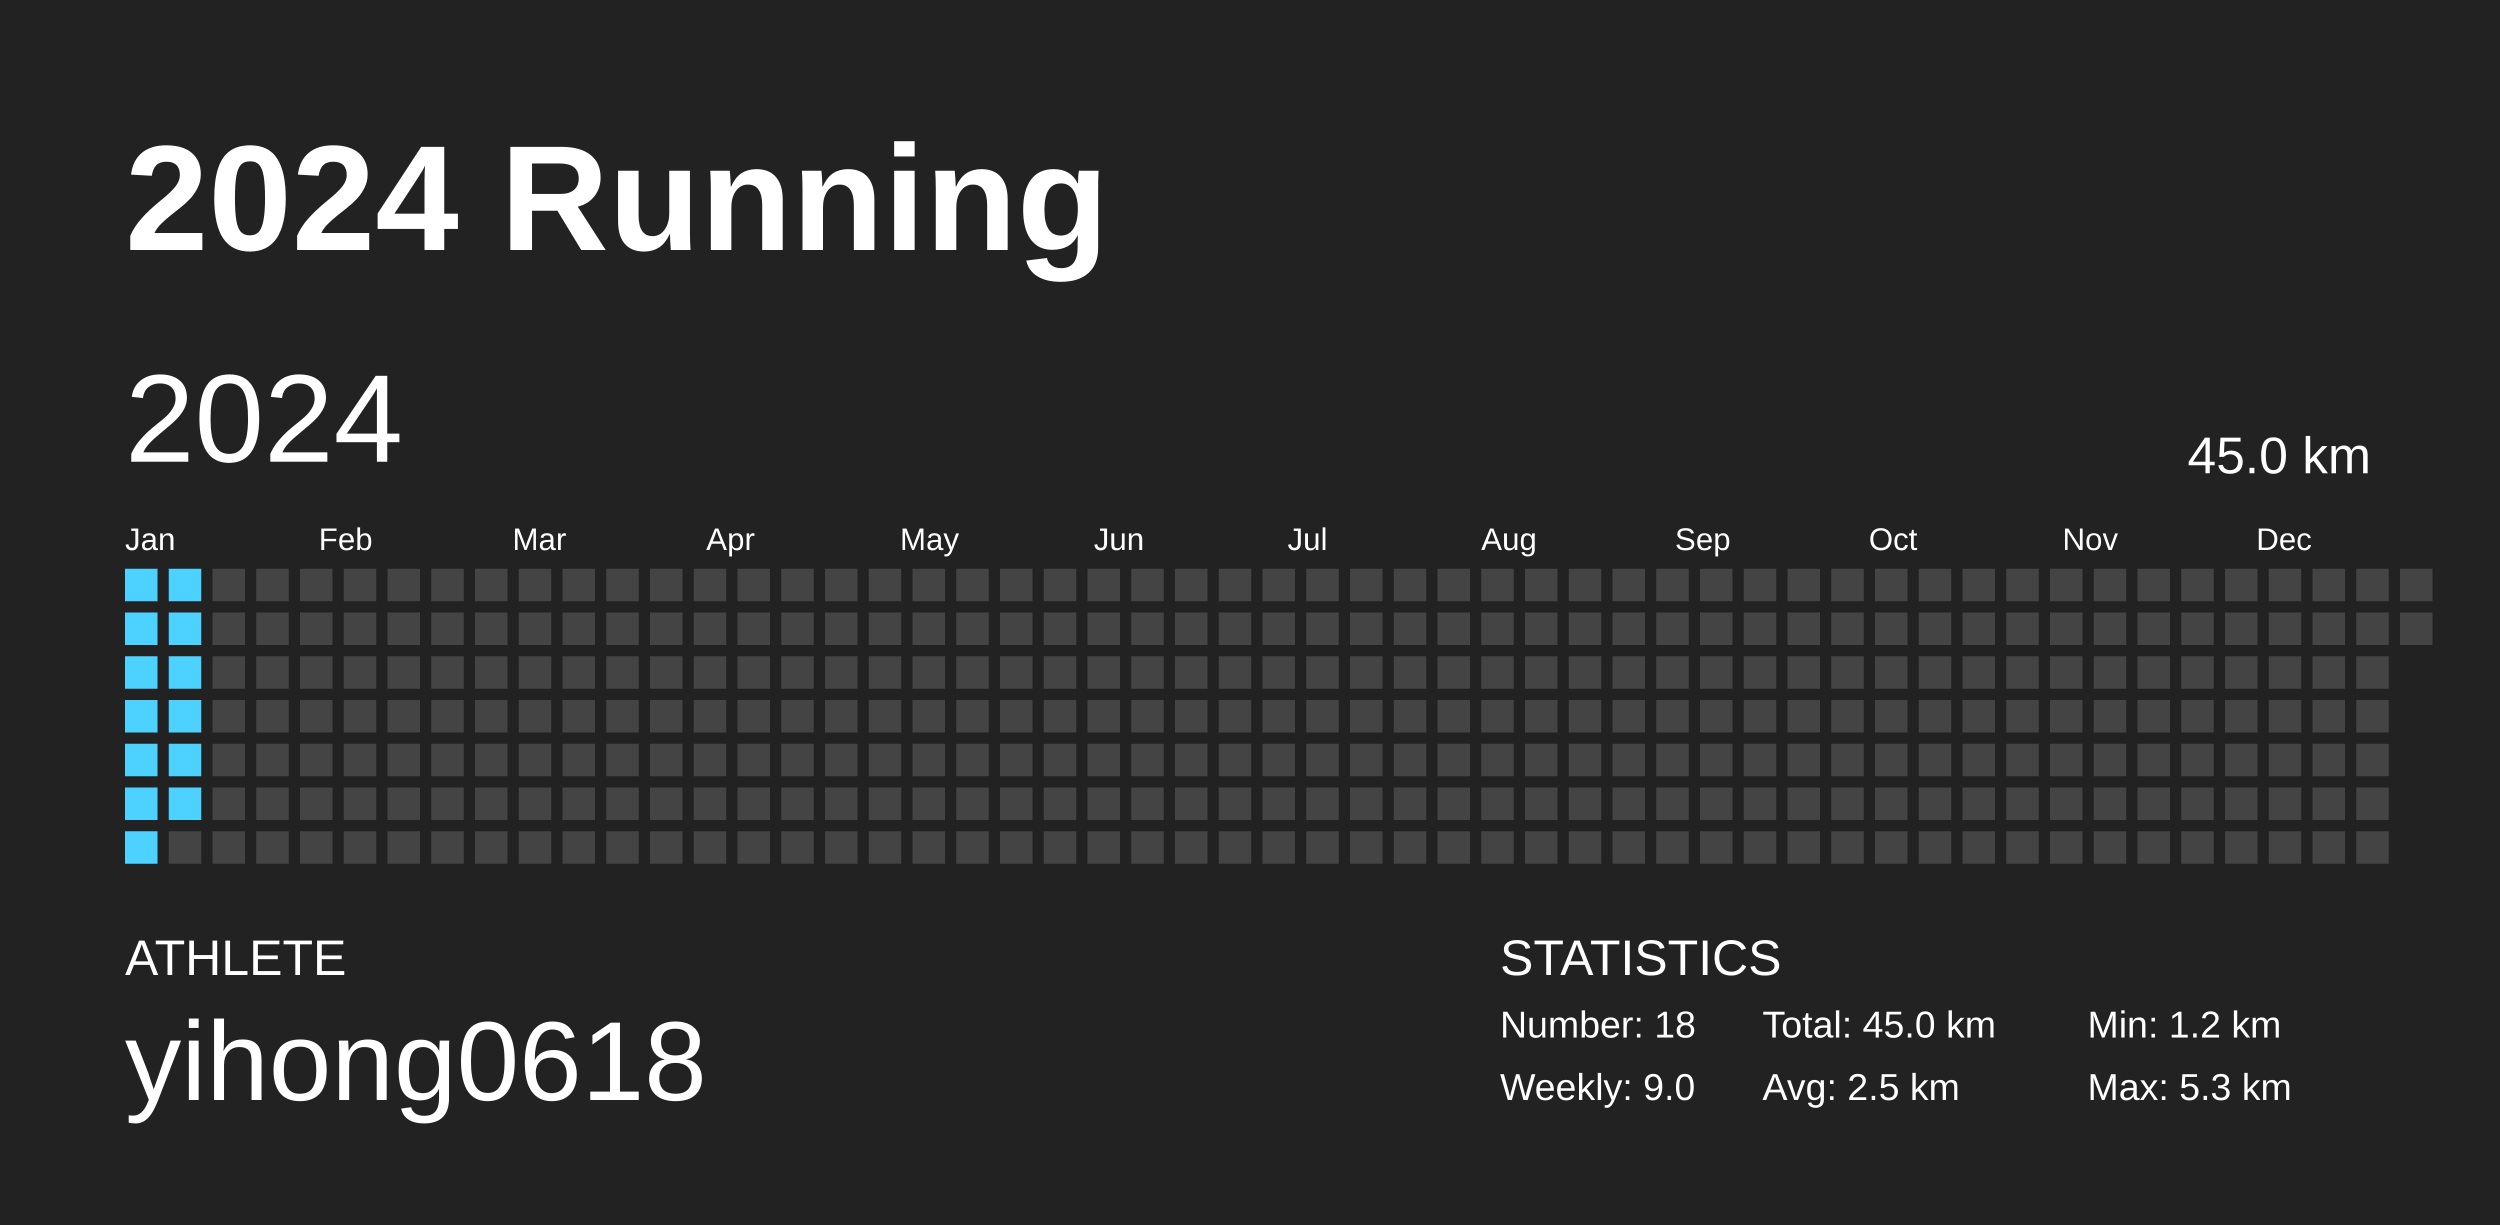
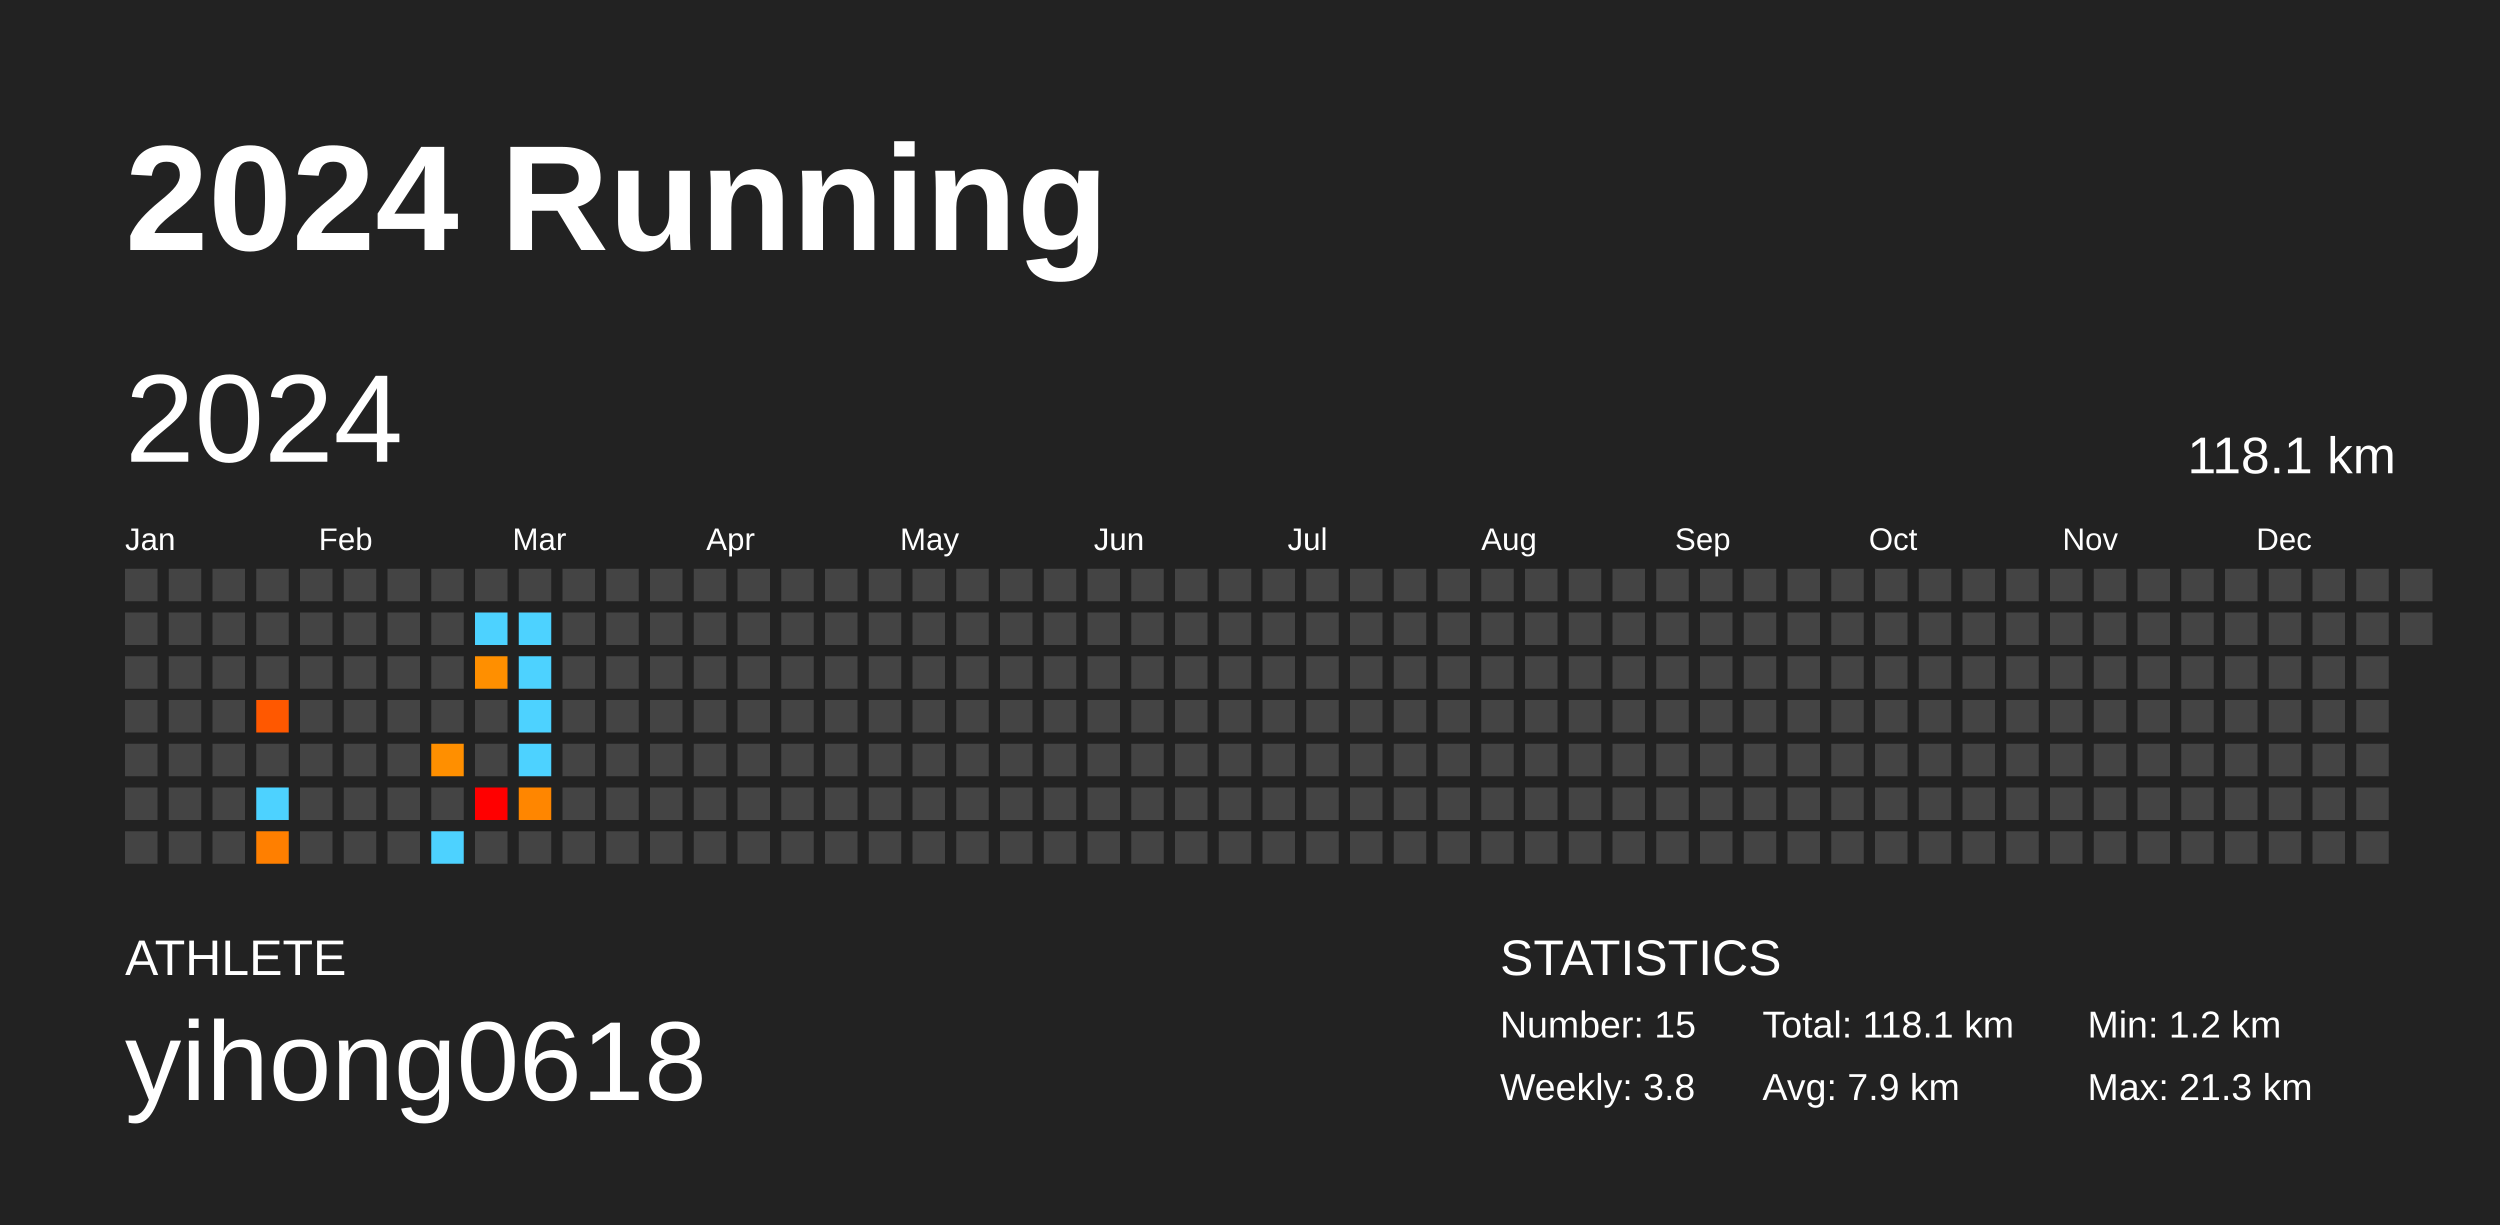
<svg xmlns="http://www.w3.org/2000/svg" baseProfile="full" height="98mm" version="1.1" viewBox="0,0,200,98" width="200mm">
  <defs />
  <rect fill="#222222" height="98" width="200" x="0" y="0" />
  <text fill="#FFFFFF" style="font-size:12px; font-family:Arial; font-weight:bold;" x="10" y="20">2024 Running</text>
  <text fill="#FFFFFF" style="font-size:4px; font-family:Arial" x="10" y="78">ATHLETE</text>
  <text fill="#FFFFFF" style="font-size:9px; font-family:Arial" x="10" y="88">yihong0618</text>
  <text fill="#FFFFFF" style="font-size:4px; font-family:Arial" x="120" y="78">STATISTICS</text>
-   <text fill="#FFFFFF" style="font-size:3px; font-family:Arial" x="120" y="83">Number: 18</text>
-   <text fill="#FFFFFF" style="font-size:3px; font-family:Arial" x="120" y="88">Weekly: 9.0</text>
-   <text fill="#FFFFFF" style="font-size:3px; font-family:Arial" x="141" y="83">Total: 45.0 km</text>
-   <text fill="#FFFFFF" style="font-size:3px; font-family:Arial" x="141" y="88">Avg: 2.5 km</text>
+   <text fill="#FFFFFF" style="font-size:3px; font-family:Arial" x="120" y="83">Number: 15</text>
+   <text fill="#FFFFFF" style="font-size:3px; font-family:Arial" x="120" y="88">Weekly: 3.8</text>
+   <text fill="#FFFFFF" style="font-size:3px; font-family:Arial" x="141" y="83">Total: 118.1 km</text>
+   <text fill="#FFFFFF" style="font-size:3px; font-family:Arial" x="141" y="88">Avg: 7.9 km</text>
  <text fill="#FFFFFF" style="font-size:3px; font-family:Arial" x="167" y="83">Min: 1.2 km</text>
-   <text fill="#FFFFFF" style="font-size:3px; font-family:Arial" x="167" y="88">Max: 5.3 km</text>
+   <text fill="#FFFFFF" style="font-size:3px; font-family:Arial" x="167" y="88">Max: 21.3 km</text>
  <text dominant-baseline="hanging" fill="#FFFFFF" style="font-size:10.0px; font-family:Arial;" x="10" y="30">2024</text>
-   <text dominant-baseline="hanging" fill="#FFFFFF" style="font-size:4.125px; font-family:Arial;" x="175" y="35">45.0 km</text>
+   <text dominant-baseline="hanging" fill="#FFFFFF" style="font-size:4.125px; font-family:Arial;" x="175" y="35">118.1 km</text>
  <text fill="#FFFFFF" style="font-size:2.5px; font-family:Arial" x="10.0" y="44">Jan</text>
  <text fill="#FFFFFF" style="font-size:2.5px; font-family:Arial" x="25.5" y="44">Feb</text>
  <text fill="#FFFFFF" style="font-size:2.5px; font-family:Arial" x="41.0" y="44">Mar</text>
  <text fill="#FFFFFF" style="font-size:2.5px; font-family:Arial" x="56.5" y="44">Apr</text>
  <text fill="#FFFFFF" style="font-size:2.5px; font-family:Arial" x="72.0" y="44">May</text>
  <text fill="#FFFFFF" style="font-size:2.5px; font-family:Arial" x="87.5" y="44">Jun</text>
  <text fill="#FFFFFF" style="font-size:2.5px; font-family:Arial" x="103.0" y="44">Jul</text>
  <text fill="#FFFFFF" style="font-size:2.5px; font-family:Arial" x="118.5" y="44">Aug</text>
  <text fill="#FFFFFF" style="font-size:2.5px; font-family:Arial" x="134.0" y="44">Sep</text>
  <text fill="#FFFFFF" style="font-size:2.5px; font-family:Arial" x="149.5" y="44">Oct</text>
  <text fill="#FFFFFF" style="font-size:2.5px; font-family:Arial" x="165.0" y="44">Nov</text>
  <text fill="#FFFFFF" style="font-size:2.5px; font-family:Arial" x="180.5" y="44">Dec</text>
-   <rect fill="#4dd2ff" height="2.6" width="2.6" x="10.0" y="45.5" />
-   <rect fill="#4dd2ff" height="2.6" width="2.6" x="10.0" y="49.0" />
-   <rect fill="#4dd2ff" height="2.6" width="2.6" x="10.0" y="52.5" />
-   <rect fill="#4dd2ff" height="2.6" width="2.6" x="10.0" y="56.0" />
-   <rect fill="#4dd2ff" height="2.6" width="2.6" x="10.0" y="59.5" />
-   <rect fill="#4dd2ff" height="2.6" width="2.6" x="10.0" y="63.0" />
-   <rect fill="#4dd2ff" height="2.6" width="2.6" x="10.0" y="66.5" />
-   <rect fill="#4dd2ff" height="2.6" width="2.6" x="13.5" y="45.5" />
-   <rect fill="#4dd2ff" height="2.6" width="2.6" x="13.5" y="49.0" />
-   <rect fill="#4dd2ff" height="2.6" width="2.6" x="13.5" y="52.5" />
-   <rect fill="#4dd2ff" height="2.6" width="2.6" x="13.5" y="56.0" />
-   <rect fill="#4dd2ff" height="2.6" width="2.6" x="13.5" y="59.5" />
-   <rect fill="#4dd2ff" height="2.6" width="2.6" x="13.5" y="63.0" />
+   <rect fill="#444444" height="2.6" width="2.6" x="10.0" y="45.5" />
+   <rect fill="#444444" height="2.6" width="2.6" x="10.0" y="49.0" />
+   <rect fill="#444444" height="2.6" width="2.6" x="10.0" y="52.5" />
+   <rect fill="#444444" height="2.6" width="2.6" x="10.0" y="56.0" />
+   <rect fill="#444444" height="2.6" width="2.6" x="10.0" y="59.5" />
+   <rect fill="#444444" height="2.6" width="2.6" x="10.0" y="63.0" />
+   <rect fill="#444444" height="2.6" width="2.6" x="10.0" y="66.5" />
+   <rect fill="#444444" height="2.6" width="2.6" x="13.5" y="45.5" />
+   <rect fill="#444444" height="2.6" width="2.6" x="13.5" y="49.0" />
+   <rect fill="#444444" height="2.6" width="2.6" x="13.5" y="52.5" />
+   <rect fill="#444444" height="2.6" width="2.6" x="13.5" y="56.0" />
+   <rect fill="#444444" height="2.6" width="2.6" x="13.5" y="59.5" />
+   <rect fill="#444444" height="2.6" width="2.6" x="13.5" y="63.0" />
  <rect fill="#444444" height="2.6" width="2.6" x="13.5" y="66.5" />
  <rect fill="#444444" height="2.6" width="2.6" x="17.0" y="45.5" />
  <rect fill="#444444" height="2.6" width="2.6" x="17.0" y="49.0" />
  <rect fill="#444444" height="2.6" width="2.6" x="17.0" y="52.5" />
  <rect fill="#444444" height="2.6" width="2.6" x="17.0" y="56.0" />
  <rect fill="#444444" height="2.6" width="2.6" x="17.0" y="59.5" />
  <rect fill="#444444" height="2.6" width="2.6" x="17.0" y="63.0" />
  <rect fill="#444444" height="2.6" width="2.6" x="17.0" y="66.5" />
  <rect fill="#444444" height="2.6" width="2.6" x="20.5" y="45.5" />
  <rect fill="#444444" height="2.6" width="2.6" x="20.5" y="49.0" />
  <rect fill="#444444" height="2.6" width="2.6" x="20.5" y="52.5" />
-   <rect fill="#444444" height="2.6" width="2.6" x="20.5" y="56.0" />
+   <rect fill="#ff5800" height="2.6" width="2.6" x="20.5" y="56.0" />
  <rect fill="#444444" height="2.6" width="2.6" x="20.5" y="59.5" />
-   <rect fill="#444444" height="2.6" width="2.6" x="20.5" y="63.0" />
-   <rect fill="#444444" height="2.6" width="2.6" x="20.5" y="66.5" />
+   <rect fill="#4dd2ff" height="2.6" width="2.6" x="20.5" y="63.0" />
+   <rect fill="#ff7f00" height="2.6" width="2.6" x="20.5" y="66.5" />
  <rect fill="#444444" height="2.6" width="2.6" x="24.0" y="45.5" />
  <rect fill="#444444" height="2.6" width="2.6" x="24.0" y="49.0" />
  <rect fill="#444444" height="2.6" width="2.6" x="24.0" y="52.5" />
  <rect fill="#444444" height="2.6" width="2.6" x="24.0" y="56.0" />
  <rect fill="#444444" height="2.6" width="2.6" x="24.0" y="59.5" />
  <rect fill="#444444" height="2.6" width="2.6" x="24.0" y="63.0" />
  <rect fill="#444444" height="2.6" width="2.6" x="24.0" y="66.5" />
  <rect fill="#444444" height="2.6" width="2.6" x="27.5" y="45.5" />
  <rect fill="#444444" height="2.6" width="2.6" x="27.5" y="49.0" />
  <rect fill="#444444" height="2.6" width="2.6" x="27.5" y="52.5" />
  <rect fill="#444444" height="2.6" width="2.6" x="27.5" y="56.0" />
  <rect fill="#444444" height="2.6" width="2.6" x="27.5" y="59.5" />
  <rect fill="#444444" height="2.6" width="2.6" x="27.5" y="63.0" />
  <rect fill="#444444" height="2.6" width="2.6" x="27.5" y="66.5" />
  <rect fill="#444444" height="2.6" width="2.6" x="31.0" y="45.5" />
  <rect fill="#444444" height="2.6" width="2.6" x="31.0" y="49.0" />
  <rect fill="#444444" height="2.6" width="2.6" x="31.0" y="52.5" />
  <rect fill="#444444" height="2.6" width="2.6" x="31.0" y="56.0" />
  <rect fill="#444444" height="2.6" width="2.6" x="31.0" y="59.5" />
  <rect fill="#444444" height="2.6" width="2.6" x="31.0" y="63.0" />
  <rect fill="#444444" height="2.6" width="2.6" x="31.0" y="66.5" />
  <rect fill="#444444" height="2.6" width="2.6" x="34.5" y="45.5" />
  <rect fill="#444444" height="2.6" width="2.6" x="34.5" y="49.0" />
  <rect fill="#444444" height="2.6" width="2.6" x="34.5" y="52.5" />
  <rect fill="#444444" height="2.6" width="2.6" x="34.5" y="56.0" />
-   <rect fill="#444444" height="2.6" width="2.6" x="34.5" y="59.5" />
+   <rect fill="#ff8f00" height="2.6" width="2.6" x="34.5" y="59.5" />
  <rect fill="#444444" height="2.6" width="2.6" x="34.5" y="63.0" />
-   <rect fill="#444444" height="2.6" width="2.6" x="34.5" y="66.5" />
+   <rect fill="#4dd2ff" height="2.6" width="2.6" x="34.5" y="66.5" />
  <rect fill="#444444" height="2.6" width="2.6" x="38.0" y="45.5" />
-   <rect fill="#444444" height="2.6" width="2.6" x="38.0" y="49.0" />
-   <rect fill="#444444" height="2.6" width="2.6" x="38.0" y="52.5" />
+   <rect fill="#4dd2ff" height="2.6" width="2.6" x="38.0" y="49.0" />
+   <rect fill="#ff8f00" height="2.6" width="2.6" x="38.0" y="52.5" />
  <rect fill="#444444" height="2.6" width="2.6" x="38.0" y="56.0" />
  <rect fill="#444444" height="2.6" width="2.6" x="38.0" y="59.5" />
-   <rect fill="#444444" height="2.6" width="2.6" x="38.0" y="63.0" />
+   <rect fill="red" height="2.6" width="2.6" x="38.0" y="63.0" />
  <rect fill="#444444" height="2.6" width="2.6" x="38.0" y="66.5" />
  <rect fill="#444444" height="2.6" width="2.6" x="41.5" y="45.5" />
-   <rect fill="#444444" height="2.6" width="2.6" x="41.5" y="49.0" />
-   <rect fill="#444444" height="2.6" width="2.6" x="41.5" y="52.5" />
-   <rect fill="#444444" height="2.6" width="2.6" x="41.5" y="56.0" />
-   <rect fill="#444444" height="2.6" width="2.6" x="41.5" y="59.5" />
-   <rect fill="#444444" height="2.6" width="2.6" x="41.5" y="63.0" />
+   <rect fill="#4dd2ff" height="2.6" width="2.6" x="41.5" y="49.0" />
+   <rect fill="#4dd2ff" height="2.6" width="2.6" x="41.5" y="52.5" />
+   <rect fill="#4dd2ff" height="2.6" width="2.6" x="41.5" y="56.0" />
+   <rect fill="#4dd2ff" height="2.6" width="2.6" x="41.5" y="59.5" />
+   <rect fill="#ff8600" height="2.6" width="2.6" x="41.5" y="63.0" />
  <rect fill="#444444" height="2.6" width="2.6" x="41.5" y="66.5" />
  <rect fill="#444444" height="2.6" width="2.6" x="45.0" y="45.5" />
  <rect fill="#444444" height="2.6" width="2.6" x="45.0" y="49.0" />
  <rect fill="#444444" height="2.6" width="2.6" x="45.0" y="52.5" />
  <rect fill="#444444" height="2.6" width="2.6" x="45.0" y="56.0" />
  <rect fill="#444444" height="2.6" width="2.6" x="45.0" y="59.5" />
  <rect fill="#444444" height="2.6" width="2.6" x="45.0" y="63.0" />
  <rect fill="#444444" height="2.6" width="2.6" x="45.0" y="66.5" />
  <rect fill="#444444" height="2.6" width="2.6" x="48.5" y="45.5" />
  <rect fill="#444444" height="2.6" width="2.6" x="48.5" y="49.0" />
  <rect fill="#444444" height="2.6" width="2.6" x="48.5" y="52.5" />
  <rect fill="#444444" height="2.6" width="2.6" x="48.5" y="56.0" />
  <rect fill="#444444" height="2.6" width="2.6" x="48.5" y="59.5" />
  <rect fill="#444444" height="2.6" width="2.6" x="48.5" y="63.0" />
  <rect fill="#444444" height="2.6" width="2.6" x="48.5" y="66.5" />
  <rect fill="#444444" height="2.6" width="2.6" x="52.0" y="45.5" />
  <rect fill="#444444" height="2.6" width="2.6" x="52.0" y="49.0" />
  <rect fill="#444444" height="2.6" width="2.6" x="52.0" y="52.5" />
  <rect fill="#444444" height="2.6" width="2.6" x="52.0" y="56.0" />
  <rect fill="#444444" height="2.6" width="2.6" x="52.0" y="59.5" />
  <rect fill="#444444" height="2.6" width="2.6" x="52.0" y="63.0" />
  <rect fill="#444444" height="2.6" width="2.6" x="52.0" y="66.5" />
  <rect fill="#444444" height="2.6" width="2.6" x="55.5" y="45.5" />
  <rect fill="#444444" height="2.6" width="2.6" x="55.5" y="49.0" />
  <rect fill="#444444" height="2.6" width="2.6" x="55.5" y="52.5" />
  <rect fill="#444444" height="2.6" width="2.6" x="55.5" y="56.0" />
  <rect fill="#444444" height="2.6" width="2.6" x="55.5" y="59.5" />
  <rect fill="#444444" height="2.6" width="2.6" x="55.5" y="63.0" />
  <rect fill="#444444" height="2.6" width="2.6" x="55.5" y="66.5" />
  <rect fill="#444444" height="2.6" width="2.6" x="59.0" y="45.5" />
  <rect fill="#444444" height="2.6" width="2.6" x="59.0" y="49.0" />
  <rect fill="#444444" height="2.6" width="2.6" x="59.0" y="52.5" />
  <rect fill="#444444" height="2.6" width="2.6" x="59.0" y="56.0" />
  <rect fill="#444444" height="2.6" width="2.6" x="59.0" y="59.5" />
  <rect fill="#444444" height="2.6" width="2.6" x="59.0" y="63.0" />
  <rect fill="#444444" height="2.6" width="2.6" x="59.0" y="66.5" />
  <rect fill="#444444" height="2.6" width="2.6" x="62.5" y="45.5" />
  <rect fill="#444444" height="2.6" width="2.6" x="62.5" y="49.0" />
  <rect fill="#444444" height="2.6" width="2.6" x="62.5" y="52.5" />
  <rect fill="#444444" height="2.6" width="2.6" x="62.5" y="56.0" />
  <rect fill="#444444" height="2.6" width="2.6" x="62.5" y="59.5" />
  <rect fill="#444444" height="2.6" width="2.6" x="62.5" y="63.0" />
  <rect fill="#444444" height="2.6" width="2.6" x="62.5" y="66.5" />
  <rect fill="#444444" height="2.6" width="2.6" x="66.0" y="45.5" />
  <rect fill="#444444" height="2.6" width="2.6" x="66.0" y="49.0" />
  <rect fill="#444444" height="2.6" width="2.6" x="66.0" y="52.5" />
  <rect fill="#444444" height="2.6" width="2.6" x="66.0" y="56.0" />
  <rect fill="#444444" height="2.6" width="2.6" x="66.0" y="59.5" />
  <rect fill="#444444" height="2.6" width="2.6" x="66.0" y="63.0" />
  <rect fill="#444444" height="2.6" width="2.6" x="66.0" y="66.5" />
  <rect fill="#444444" height="2.6" width="2.6" x="69.5" y="45.5" />
  <rect fill="#444444" height="2.6" width="2.6" x="69.5" y="49.0" />
  <rect fill="#444444" height="2.6" width="2.6" x="69.5" y="52.5" />
  <rect fill="#444444" height="2.6" width="2.6" x="69.5" y="56.0" />
  <rect fill="#444444" height="2.6" width="2.6" x="69.5" y="59.5" />
  <rect fill="#444444" height="2.6" width="2.6" x="69.5" y="63.0" />
  <rect fill="#444444" height="2.6" width="2.6" x="69.5" y="66.5" />
  <rect fill="#444444" height="2.6" width="2.6" x="73.0" y="45.5" />
  <rect fill="#444444" height="2.6" width="2.6" x="73.0" y="49.0" />
  <rect fill="#444444" height="2.6" width="2.6" x="73.0" y="52.5" />
  <rect fill="#444444" height="2.6" width="2.6" x="73.0" y="56.0" />
  <rect fill="#444444" height="2.6" width="2.6" x="73.0" y="59.5" />
  <rect fill="#444444" height="2.6" width="2.6" x="73.0" y="63.0" />
  <rect fill="#444444" height="2.6" width="2.6" x="73.0" y="66.5" />
  <rect fill="#444444" height="2.6" width="2.6" x="76.5" y="45.5" />
  <rect fill="#444444" height="2.6" width="2.6" x="76.5" y="49.0" />
  <rect fill="#444444" height="2.6" width="2.6" x="76.5" y="52.5" />
  <rect fill="#444444" height="2.6" width="2.6" x="76.5" y="56.0" />
  <rect fill="#444444" height="2.6" width="2.6" x="76.5" y="59.5" />
  <rect fill="#444444" height="2.6" width="2.6" x="76.5" y="63.0" />
  <rect fill="#444444" height="2.6" width="2.6" x="76.5" y="66.5" />
  <rect fill="#444444" height="2.6" width="2.6" x="80.0" y="45.5" />
  <rect fill="#444444" height="2.6" width="2.6" x="80.0" y="49.0" />
  <rect fill="#444444" height="2.6" width="2.6" x="80.0" y="52.5" />
  <rect fill="#444444" height="2.6" width="2.6" x="80.0" y="56.0" />
  <rect fill="#444444" height="2.6" width="2.6" x="80.0" y="59.5" />
  <rect fill="#444444" height="2.6" width="2.6" x="80.0" y="63.0" />
  <rect fill="#444444" height="2.6" width="2.6" x="80.0" y="66.5" />
  <rect fill="#444444" height="2.6" width="2.6" x="83.5" y="45.5" />
  <rect fill="#444444" height="2.6" width="2.6" x="83.5" y="49.0" />
  <rect fill="#444444" height="2.6" width="2.6" x="83.5" y="52.5" />
  <rect fill="#444444" height="2.6" width="2.6" x="83.5" y="56.0" />
  <rect fill="#444444" height="2.6" width="2.6" x="83.5" y="59.5" />
  <rect fill="#444444" height="2.6" width="2.6" x="83.5" y="63.0" />
  <rect fill="#444444" height="2.6" width="2.6" x="83.5" y="66.5" />
  <rect fill="#444444" height="2.6" width="2.6" x="87.0" y="45.5" />
  <rect fill="#444444" height="2.6" width="2.6" x="87.0" y="49.0" />
  <rect fill="#444444" height="2.6" width="2.6" x="87.0" y="52.5" />
  <rect fill="#444444" height="2.6" width="2.6" x="87.0" y="56.0" />
  <rect fill="#444444" height="2.6" width="2.6" x="87.0" y="59.5" />
  <rect fill="#444444" height="2.6" width="2.6" x="87.0" y="63.0" />
  <rect fill="#444444" height="2.6" width="2.6" x="87.0" y="66.5" />
  <rect fill="#444444" height="2.6" width="2.6" x="90.5" y="45.5" />
  <rect fill="#444444" height="2.6" width="2.6" x="90.5" y="49.0" />
  <rect fill="#444444" height="2.6" width="2.6" x="90.5" y="52.5" />
  <rect fill="#444444" height="2.6" width="2.6" x="90.5" y="56.0" />
  <rect fill="#444444" height="2.6" width="2.6" x="90.5" y="59.5" />
  <rect fill="#444444" height="2.6" width="2.6" x="90.5" y="63.0" />
  <rect fill="#444444" height="2.6" width="2.6" x="90.5" y="66.5" />
  <rect fill="#444444" height="2.6" width="2.6" x="94.0" y="45.5" />
  <rect fill="#444444" height="2.6" width="2.6" x="94.0" y="49.0" />
  <rect fill="#444444" height="2.6" width="2.6" x="94.0" y="52.5" />
  <rect fill="#444444" height="2.6" width="2.6" x="94.0" y="56.0" />
  <rect fill="#444444" height="2.6" width="2.6" x="94.0" y="59.5" />
  <rect fill="#444444" height="2.6" width="2.6" x="94.0" y="63.0" />
  <rect fill="#444444" height="2.6" width="2.6" x="94.0" y="66.5" />
  <rect fill="#444444" height="2.6" width="2.6" x="97.5" y="45.5" />
  <rect fill="#444444" height="2.6" width="2.6" x="97.5" y="49.0" />
  <rect fill="#444444" height="2.6" width="2.6" x="97.5" y="52.5" />
  <rect fill="#444444" height="2.6" width="2.6" x="97.5" y="56.0" />
  <rect fill="#444444" height="2.6" width="2.6" x="97.5" y="59.5" />
  <rect fill="#444444" height="2.6" width="2.6" x="97.5" y="63.0" />
  <rect fill="#444444" height="2.6" width="2.6" x="97.5" y="66.5" />
  <rect fill="#444444" height="2.6" width="2.6" x="101.0" y="45.5" />
  <rect fill="#444444" height="2.6" width="2.6" x="101.0" y="49.0" />
  <rect fill="#444444" height="2.6" width="2.6" x="101.0" y="52.5" />
  <rect fill="#444444" height="2.6" width="2.6" x="101.0" y="56.0" />
  <rect fill="#444444" height="2.6" width="2.6" x="101.0" y="59.5" />
  <rect fill="#444444" height="2.6" width="2.6" x="101.0" y="63.0" />
  <rect fill="#444444" height="2.6" width="2.6" x="101.0" y="66.5" />
  <rect fill="#444444" height="2.6" width="2.6" x="104.5" y="45.5" />
  <rect fill="#444444" height="2.6" width="2.6" x="104.5" y="49.0" />
  <rect fill="#444444" height="2.6" width="2.6" x="104.5" y="52.5" />
  <rect fill="#444444" height="2.6" width="2.6" x="104.5" y="56.0" />
  <rect fill="#444444" height="2.6" width="2.6" x="104.5" y="59.5" />
  <rect fill="#444444" height="2.6" width="2.6" x="104.5" y="63.0" />
  <rect fill="#444444" height="2.6" width="2.6" x="104.5" y="66.5" />
  <rect fill="#444444" height="2.6" width="2.6" x="108.0" y="45.5" />
  <rect fill="#444444" height="2.6" width="2.6" x="108.0" y="49.0" />
  <rect fill="#444444" height="2.6" width="2.6" x="108.0" y="52.5" />
  <rect fill="#444444" height="2.6" width="2.6" x="108.0" y="56.0" />
  <rect fill="#444444" height="2.6" width="2.6" x="108.0" y="59.5" />
  <rect fill="#444444" height="2.6" width="2.6" x="108.0" y="63.0" />
  <rect fill="#444444" height="2.6" width="2.6" x="108.0" y="66.5" />
  <rect fill="#444444" height="2.6" width="2.6" x="111.5" y="45.5" />
  <rect fill="#444444" height="2.6" width="2.6" x="111.5" y="49.0" />
  <rect fill="#444444" height="2.6" width="2.6" x="111.5" y="52.5" />
  <rect fill="#444444" height="2.6" width="2.6" x="111.5" y="56.0" />
  <rect fill="#444444" height="2.6" width="2.6" x="111.5" y="59.5" />
  <rect fill="#444444" height="2.6" width="2.6" x="111.5" y="63.0" />
  <rect fill="#444444" height="2.6" width="2.6" x="111.5" y="66.5" />
  <rect fill="#444444" height="2.6" width="2.6" x="115.0" y="45.5" />
  <rect fill="#444444" height="2.6" width="2.6" x="115.0" y="49.0" />
  <rect fill="#444444" height="2.6" width="2.6" x="115.0" y="52.5" />
  <rect fill="#444444" height="2.6" width="2.6" x="115.0" y="56.0" />
  <rect fill="#444444" height="2.6" width="2.6" x="115.0" y="59.5" />
  <rect fill="#444444" height="2.6" width="2.6" x="115.0" y="63.0" />
  <rect fill="#444444" height="2.6" width="2.6" x="115.0" y="66.5" />
  <rect fill="#444444" height="2.6" width="2.6" x="118.5" y="45.5" />
  <rect fill="#444444" height="2.6" width="2.6" x="118.5" y="49.0" />
  <rect fill="#444444" height="2.6" width="2.6" x="118.5" y="52.5" />
  <rect fill="#444444" height="2.6" width="2.6" x="118.5" y="56.0" />
  <rect fill="#444444" height="2.6" width="2.6" x="118.5" y="59.5" />
  <rect fill="#444444" height="2.6" width="2.6" x="118.5" y="63.0" />
  <rect fill="#444444" height="2.6" width="2.6" x="118.5" y="66.5" />
  <rect fill="#444444" height="2.6" width="2.6" x="122.0" y="45.5" />
  <rect fill="#444444" height="2.6" width="2.6" x="122.0" y="49.0" />
  <rect fill="#444444" height="2.6" width="2.6" x="122.0" y="52.5" />
  <rect fill="#444444" height="2.6" width="2.6" x="122.0" y="56.0" />
  <rect fill="#444444" height="2.6" width="2.6" x="122.0" y="59.5" />
  <rect fill="#444444" height="2.6" width="2.6" x="122.0" y="63.0" />
  <rect fill="#444444" height="2.6" width="2.6" x="122.0" y="66.5" />
  <rect fill="#444444" height="2.6" width="2.6" x="125.5" y="45.5" />
  <rect fill="#444444" height="2.6" width="2.6" x="125.5" y="49.0" />
  <rect fill="#444444" height="2.6" width="2.6" x="125.5" y="52.5" />
  <rect fill="#444444" height="2.6" width="2.6" x="125.5" y="56.0" />
  <rect fill="#444444" height="2.6" width="2.6" x="125.5" y="59.5" />
  <rect fill="#444444" height="2.6" width="2.6" x="125.5" y="63.0" />
  <rect fill="#444444" height="2.6" width="2.6" x="125.5" y="66.5" />
  <rect fill="#444444" height="2.6" width="2.6" x="129.0" y="45.5" />
  <rect fill="#444444" height="2.6" width="2.6" x="129.0" y="49.0" />
  <rect fill="#444444" height="2.6" width="2.6" x="129.0" y="52.5" />
  <rect fill="#444444" height="2.6" width="2.6" x="129.0" y="56.0" />
  <rect fill="#444444" height="2.6" width="2.6" x="129.0" y="59.5" />
  <rect fill="#444444" height="2.6" width="2.6" x="129.0" y="63.0" />
  <rect fill="#444444" height="2.6" width="2.6" x="129.0" y="66.5" />
  <rect fill="#444444" height="2.6" width="2.6" x="132.5" y="45.5" />
  <rect fill="#444444" height="2.6" width="2.6" x="132.5" y="49.0" />
  <rect fill="#444444" height="2.6" width="2.6" x="132.5" y="52.5" />
  <rect fill="#444444" height="2.6" width="2.6" x="132.5" y="56.0" />
  <rect fill="#444444" height="2.6" width="2.6" x="132.5" y="59.5" />
  <rect fill="#444444" height="2.6" width="2.6" x="132.5" y="63.0" />
  <rect fill="#444444" height="2.6" width="2.6" x="132.5" y="66.5" />
  <rect fill="#444444" height="2.6" width="2.6" x="136.0" y="45.5" />
  <rect fill="#444444" height="2.6" width="2.6" x="136.0" y="49.0" />
  <rect fill="#444444" height="2.6" width="2.6" x="136.0" y="52.5" />
  <rect fill="#444444" height="2.6" width="2.6" x="136.0" y="56.0" />
  <rect fill="#444444" height="2.6" width="2.6" x="136.0" y="59.5" />
  <rect fill="#444444" height="2.6" width="2.6" x="136.0" y="63.0" />
  <rect fill="#444444" height="2.6" width="2.6" x="136.0" y="66.5" />
  <rect fill="#444444" height="2.6" width="2.6" x="139.5" y="45.5" />
  <rect fill="#444444" height="2.6" width="2.6" x="139.5" y="49.0" />
  <rect fill="#444444" height="2.6" width="2.6" x="139.5" y="52.5" />
  <rect fill="#444444" height="2.6" width="2.6" x="139.5" y="56.0" />
  <rect fill="#444444" height="2.6" width="2.6" x="139.5" y="59.5" />
  <rect fill="#444444" height="2.6" width="2.6" x="139.5" y="63.0" />
  <rect fill="#444444" height="2.6" width="2.6" x="139.5" y="66.5" />
  <rect fill="#444444" height="2.6" width="2.6" x="143.0" y="45.5" />
  <rect fill="#444444" height="2.6" width="2.6" x="143.0" y="49.0" />
  <rect fill="#444444" height="2.6" width="2.6" x="143.0" y="52.5" />
  <rect fill="#444444" height="2.6" width="2.6" x="143.0" y="56.0" />
  <rect fill="#444444" height="2.6" width="2.6" x="143.0" y="59.5" />
  <rect fill="#444444" height="2.6" width="2.6" x="143.0" y="63.0" />
  <rect fill="#444444" height="2.6" width="2.6" x="143.0" y="66.5" />
  <rect fill="#444444" height="2.6" width="2.6" x="146.5" y="45.5" />
  <rect fill="#444444" height="2.6" width="2.6" x="146.5" y="49.0" />
  <rect fill="#444444" height="2.6" width="2.6" x="146.5" y="52.5" />
  <rect fill="#444444" height="2.6" width="2.6" x="146.5" y="56.0" />
  <rect fill="#444444" height="2.6" width="2.6" x="146.5" y="59.5" />
  <rect fill="#444444" height="2.6" width="2.6" x="146.5" y="63.0" />
  <rect fill="#444444" height="2.6" width="2.6" x="146.5" y="66.5" />
  <rect fill="#444444" height="2.6" width="2.6" x="150.0" y="45.5" />
  <rect fill="#444444" height="2.6" width="2.6" x="150.0" y="49.0" />
  <rect fill="#444444" height="2.6" width="2.6" x="150.0" y="52.5" />
  <rect fill="#444444" height="2.6" width="2.6" x="150.0" y="56.0" />
  <rect fill="#444444" height="2.6" width="2.6" x="150.0" y="59.5" />
  <rect fill="#444444" height="2.6" width="2.6" x="150.0" y="63.0" />
  <rect fill="#444444" height="2.6" width="2.6" x="150.0" y="66.5" />
  <rect fill="#444444" height="2.6" width="2.6" x="153.5" y="45.5" />
  <rect fill="#444444" height="2.6" width="2.6" x="153.5" y="49.0" />
  <rect fill="#444444" height="2.6" width="2.6" x="153.5" y="52.5" />
  <rect fill="#444444" height="2.6" width="2.6" x="153.5" y="56.0" />
  <rect fill="#444444" height="2.6" width="2.6" x="153.5" y="59.5" />
  <rect fill="#444444" height="2.6" width="2.6" x="153.5" y="63.0" />
  <rect fill="#444444" height="2.6" width="2.6" x="153.5" y="66.5" />
  <rect fill="#444444" height="2.6" width="2.6" x="157.0" y="45.5" />
  <rect fill="#444444" height="2.6" width="2.6" x="157.0" y="49.0" />
  <rect fill="#444444" height="2.6" width="2.6" x="157.0" y="52.5" />
  <rect fill="#444444" height="2.6" width="2.6" x="157.0" y="56.0" />
  <rect fill="#444444" height="2.6" width="2.6" x="157.0" y="59.5" />
  <rect fill="#444444" height="2.6" width="2.6" x="157.0" y="63.0" />
  <rect fill="#444444" height="2.6" width="2.6" x="157.0" y="66.5" />
  <rect fill="#444444" height="2.6" width="2.6" x="160.5" y="45.5" />
  <rect fill="#444444" height="2.6" width="2.6" x="160.5" y="49.0" />
  <rect fill="#444444" height="2.6" width="2.6" x="160.5" y="52.5" />
  <rect fill="#444444" height="2.6" width="2.6" x="160.5" y="56.0" />
  <rect fill="#444444" height="2.6" width="2.6" x="160.5" y="59.5" />
  <rect fill="#444444" height="2.6" width="2.6" x="160.5" y="63.0" />
  <rect fill="#444444" height="2.6" width="2.6" x="160.5" y="66.5" />
  <rect fill="#444444" height="2.6" width="2.6" x="164.0" y="45.5" />
  <rect fill="#444444" height="2.6" width="2.6" x="164.0" y="49.0" />
  <rect fill="#444444" height="2.6" width="2.6" x="164.0" y="52.5" />
  <rect fill="#444444" height="2.6" width="2.6" x="164.0" y="56.0" />
  <rect fill="#444444" height="2.6" width="2.6" x="164.0" y="59.5" />
  <rect fill="#444444" height="2.6" width="2.6" x="164.0" y="63.0" />
  <rect fill="#444444" height="2.6" width="2.6" x="164.0" y="66.5" />
  <rect fill="#444444" height="2.6" width="2.6" x="167.5" y="45.5" />
  <rect fill="#444444" height="2.6" width="2.6" x="167.5" y="49.0" />
  <rect fill="#444444" height="2.6" width="2.6" x="167.5" y="52.5" />
  <rect fill="#444444" height="2.6" width="2.6" x="167.5" y="56.0" />
  <rect fill="#444444" height="2.6" width="2.6" x="167.5" y="59.5" />
  <rect fill="#444444" height="2.6" width="2.6" x="167.5" y="63.0" />
  <rect fill="#444444" height="2.6" width="2.6" x="167.5" y="66.5" />
  <rect fill="#444444" height="2.6" width="2.6" x="171.0" y="45.5" />
  <rect fill="#444444" height="2.6" width="2.6" x="171.0" y="49.0" />
  <rect fill="#444444" height="2.6" width="2.6" x="171.0" y="52.5" />
  <rect fill="#444444" height="2.6" width="2.6" x="171.0" y="56.0" />
  <rect fill="#444444" height="2.6" width="2.6" x="171.0" y="59.5" />
  <rect fill="#444444" height="2.6" width="2.6" x="171.0" y="63.0" />
  <rect fill="#444444" height="2.6" width="2.6" x="171.0" y="66.5" />
  <rect fill="#444444" height="2.6" width="2.6" x="174.5" y="45.5" />
  <rect fill="#444444" height="2.6" width="2.6" x="174.5" y="49.0" />
  <rect fill="#444444" height="2.6" width="2.6" x="174.5" y="52.5" />
  <rect fill="#444444" height="2.6" width="2.6" x="174.5" y="56.0" />
  <rect fill="#444444" height="2.6" width="2.6" x="174.5" y="59.5" />
  <rect fill="#444444" height="2.6" width="2.6" x="174.5" y="63.0" />
  <rect fill="#444444" height="2.6" width="2.6" x="174.5" y="66.5" />
  <rect fill="#444444" height="2.6" width="2.6" x="178.0" y="45.5" />
  <rect fill="#444444" height="2.6" width="2.6" x="178.0" y="49.0" />
  <rect fill="#444444" height="2.6" width="2.6" x="178.0" y="52.5" />
  <rect fill="#444444" height="2.6" width="2.6" x="178.0" y="56.0" />
  <rect fill="#444444" height="2.6" width="2.6" x="178.0" y="59.5" />
  <rect fill="#444444" height="2.6" width="2.6" x="178.0" y="63.0" />
  <rect fill="#444444" height="2.6" width="2.6" x="178.0" y="66.5" />
  <rect fill="#444444" height="2.6" width="2.6" x="181.5" y="45.5" />
  <rect fill="#444444" height="2.6" width="2.6" x="181.5" y="49.0" />
  <rect fill="#444444" height="2.6" width="2.6" x="181.5" y="52.5" />
  <rect fill="#444444" height="2.6" width="2.6" x="181.5" y="56.0" />
  <rect fill="#444444" height="2.6" width="2.6" x="181.5" y="59.5" />
  <rect fill="#444444" height="2.6" width="2.6" x="181.5" y="63.0" />
  <rect fill="#444444" height="2.6" width="2.6" x="181.5" y="66.5" />
  <rect fill="#444444" height="2.6" width="2.6" x="185.0" y="45.5" />
  <rect fill="#444444" height="2.6" width="2.6" x="185.0" y="49.0" />
  <rect fill="#444444" height="2.6" width="2.6" x="185.0" y="52.5" />
  <rect fill="#444444" height="2.6" width="2.6" x="185.0" y="56.0" />
  <rect fill="#444444" height="2.6" width="2.6" x="185.0" y="59.5" />
  <rect fill="#444444" height="2.6" width="2.6" x="185.0" y="63.0" />
  <rect fill="#444444" height="2.6" width="2.6" x="185.0" y="66.5" />
  <rect fill="#444444" height="2.6" width="2.6" x="188.5" y="45.5" />
  <rect fill="#444444" height="2.6" width="2.6" x="188.5" y="49.0" />
  <rect fill="#444444" height="2.6" width="2.6" x="188.5" y="52.5" />
  <rect fill="#444444" height="2.6" width="2.6" x="188.5" y="56.0" />
  <rect fill="#444444" height="2.6" width="2.6" x="188.5" y="59.5" />
  <rect fill="#444444" height="2.6" width="2.6" x="188.5" y="63.0" />
  <rect fill="#444444" height="2.6" width="2.6" x="188.5" y="66.5" />
  <rect fill="#444444" height="2.6" width="2.6" x="192.0" y="45.5" />
  <rect fill="#444444" height="2.6" width="2.6" x="192.0" y="49.0" />
</svg>
